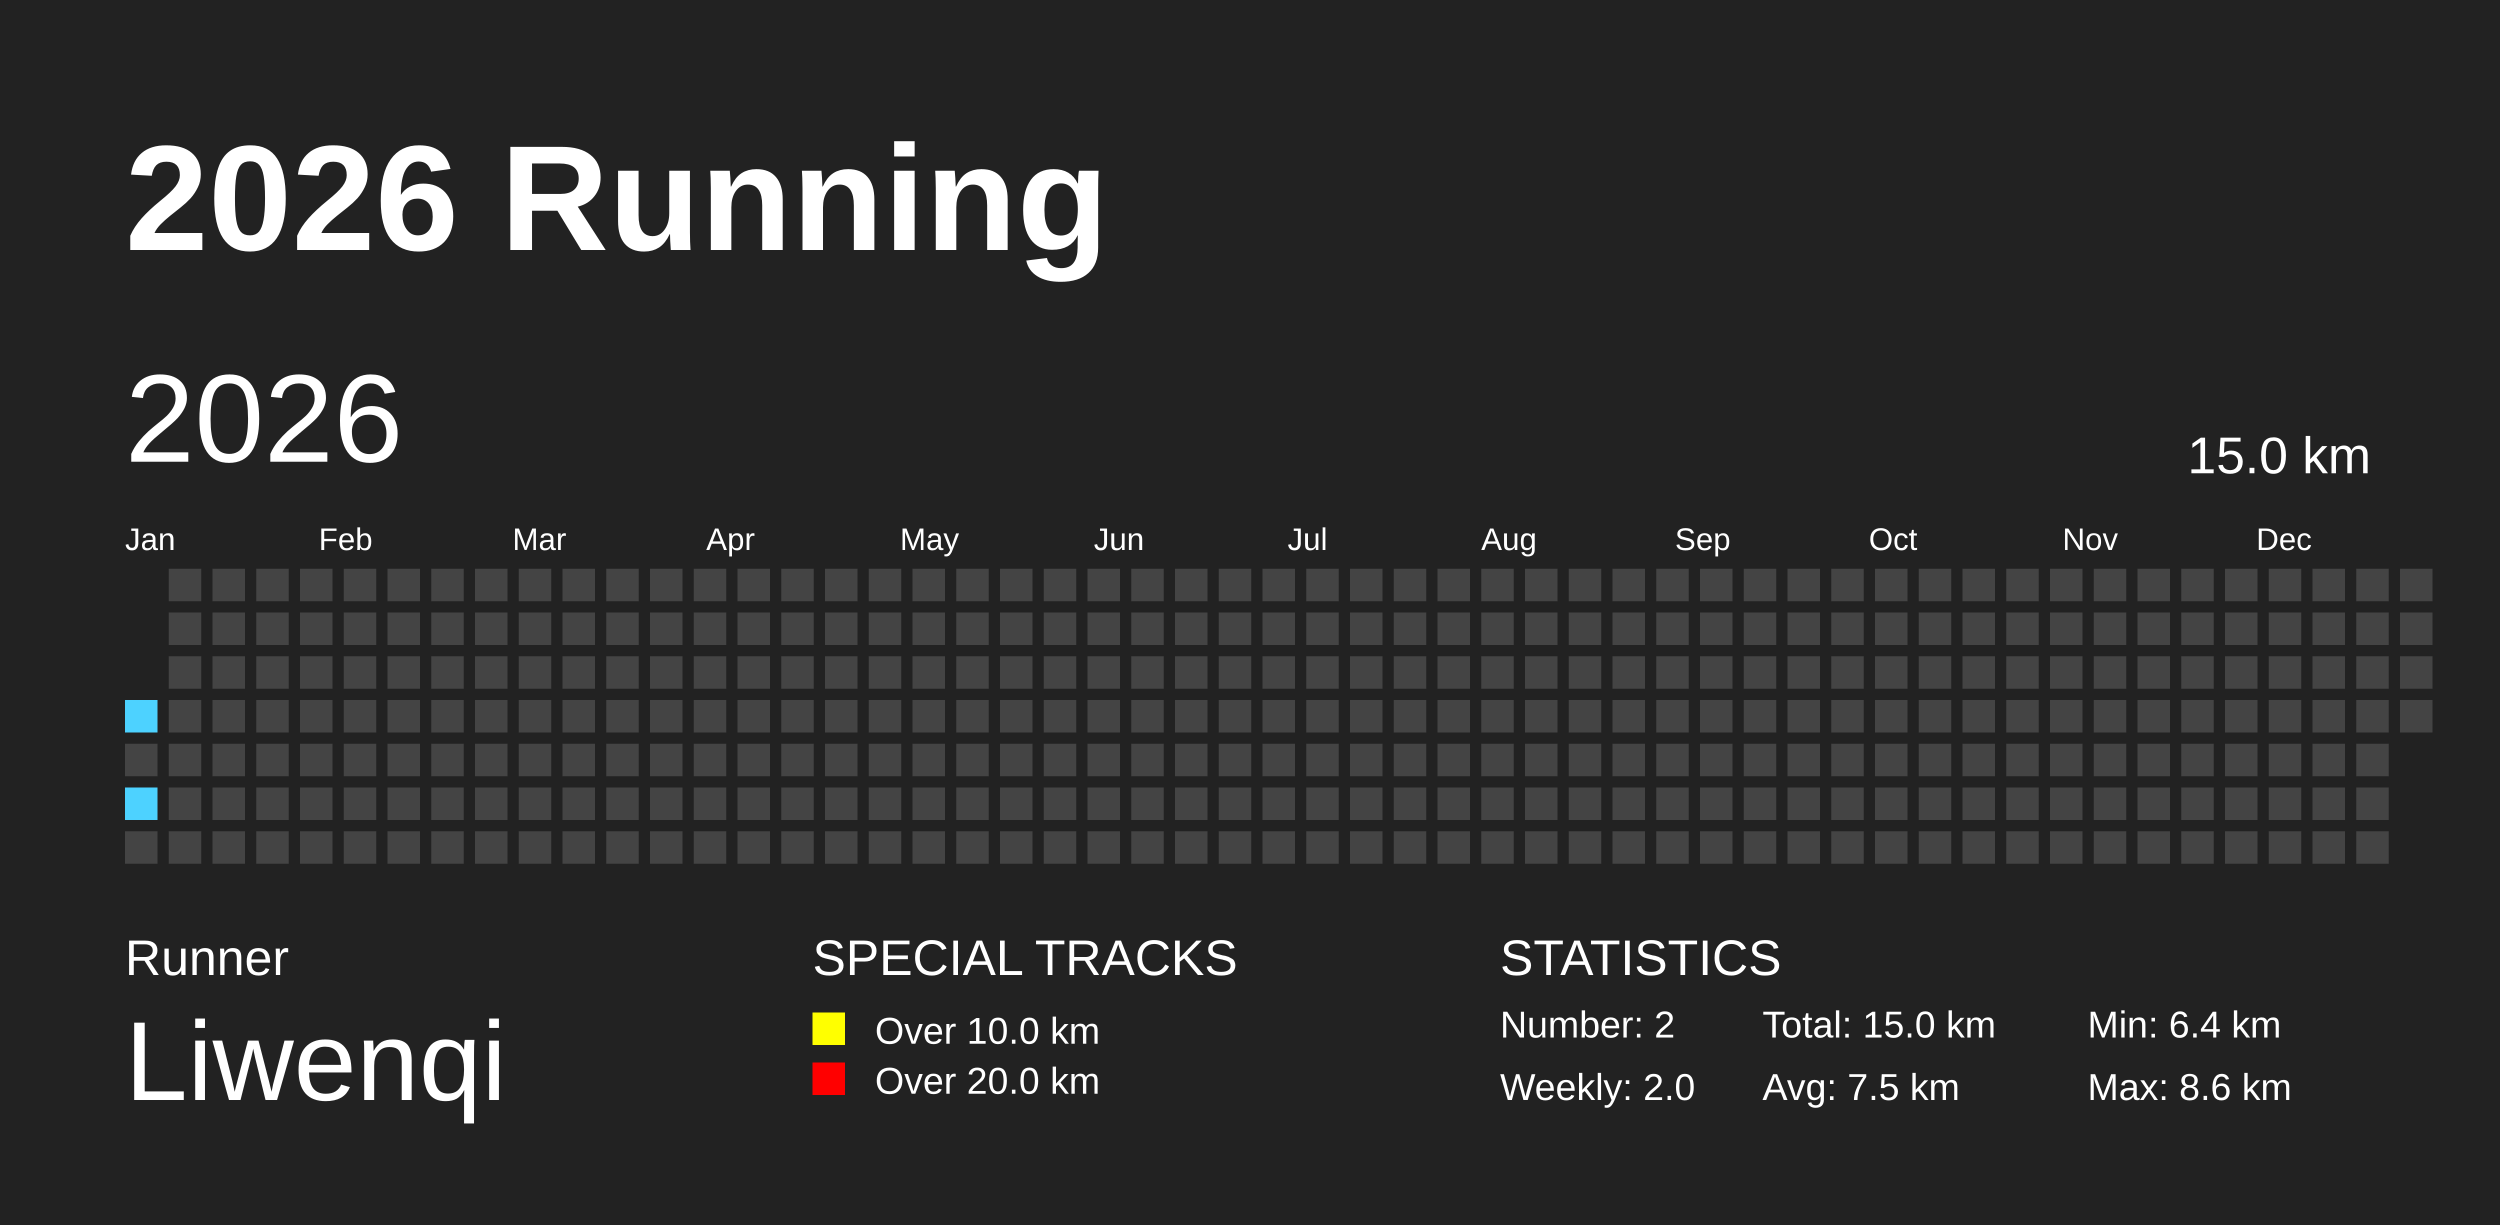
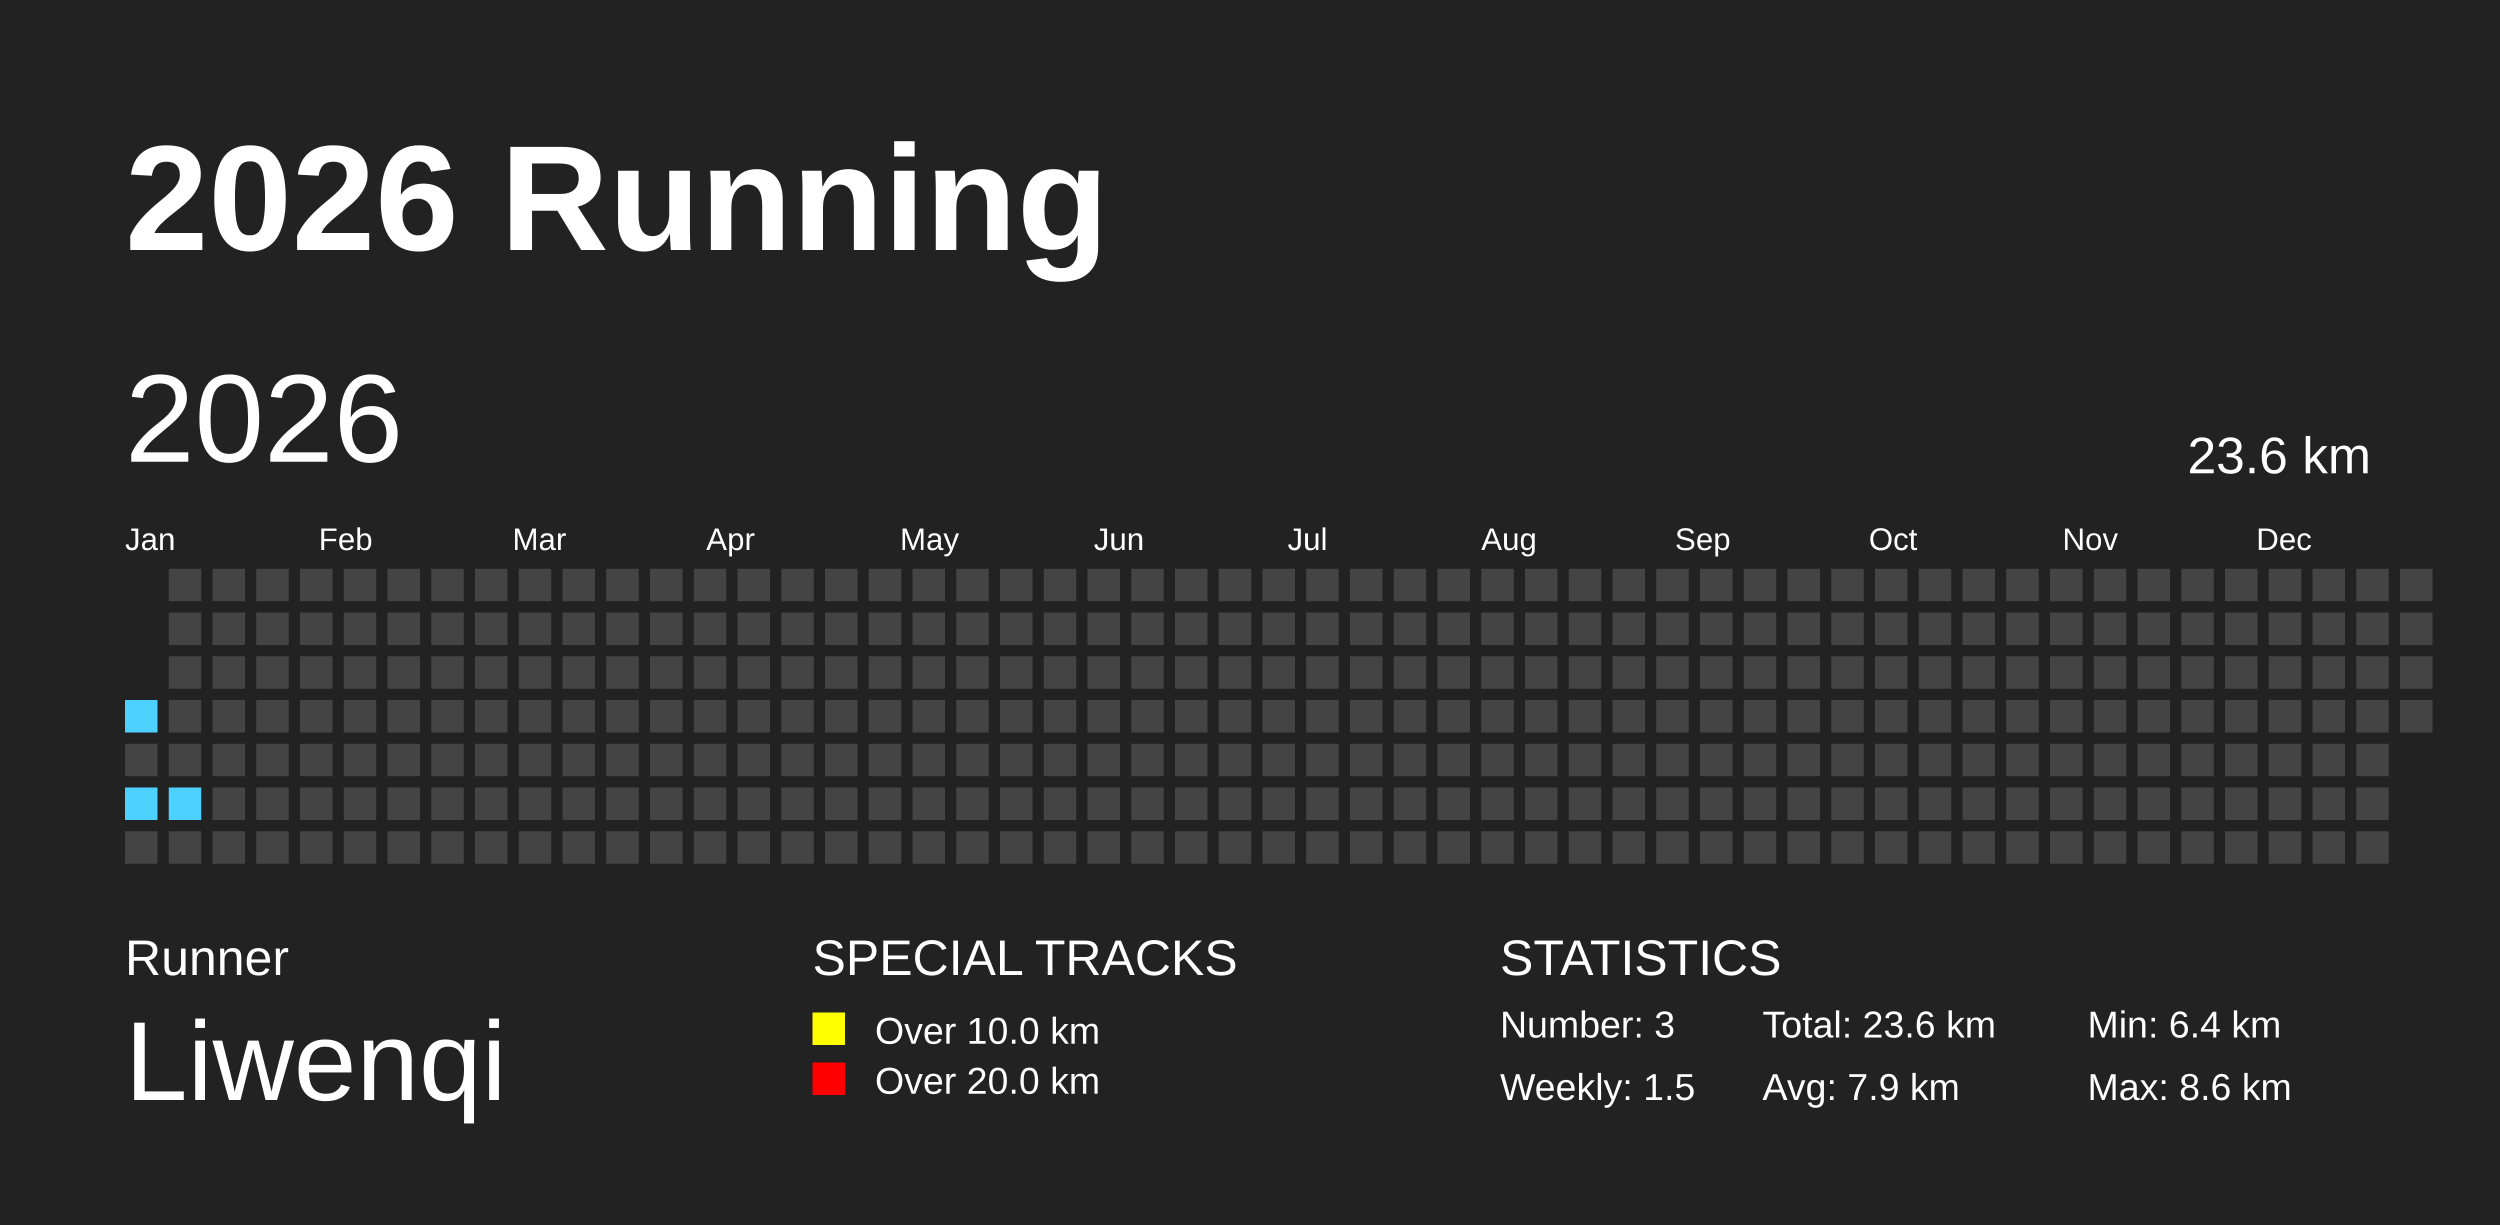
<svg xmlns="http://www.w3.org/2000/svg" baseProfile="full" height="98mm" version="1.1" viewBox="0,0,200,98" width="200mm">
  <defs />
  <rect fill="#222222" height="98" width="200" x="0" y="0" />
  <text fill="#FFFFFF" style="font-size:12px; font-family:Arial; font-weight:bold;" x="10" y="20">2026 Running</text>
  <text fill="#FFFFFF" style="font-size:4px; font-family:Arial" x="10" y="78">Runner</text>
  <text fill="#FFFFFF" style="font-size:9px; font-family:Arial" x="10" y="88">Liwenqi</text>
  <text fill="#FFFFFF" style="font-size:4px; font-family:Arial" x="65" y="78">SPECIAL TRACKS</text>
  <rect fill="yellow" height="2.6" width="2.6" x="65" y="81" />
  <text fill="#FFFFFF" style="font-size:3px; font-family:Arial" x="70" y="83.5">Over 10.0 km</text>
  <rect fill="red" height="2.6" width="2.6" x="65" y="85" />
  <text fill="#FFFFFF" style="font-size:3px; font-family:Arial" x="70" y="87.5">Over 20.0 km</text>
  <text fill="#FFFFFF" style="font-size:4px; font-family:Arial" x="120" y="78">STATISTICS</text>
-   <text fill="#FFFFFF" style="font-size:3px; font-family:Arial" x="120" y="83">Number: 2</text>
-   <text fill="#FFFFFF" style="font-size:3px; font-family:Arial" x="120" y="88">Weekly: 2.0</text>
-   <text fill="#FFFFFF" style="font-size:3px; font-family:Arial" x="141" y="83">Total: 15.0 km</text>
-   <text fill="#FFFFFF" style="font-size:3px; font-family:Arial" x="141" y="88">Avg: 7.5 km</text>
+   <text fill="#FFFFFF" style="font-size:3px; font-family:Arial" x="120" y="83">Number: 3</text>
+   <text fill="#FFFFFF" style="font-size:3px; font-family:Arial" x="120" y="88">Weekly: 1.5</text>
+   <text fill="#FFFFFF" style="font-size:3px; font-family:Arial" x="141" y="83">Total: 23.6 km</text>
+   <text fill="#FFFFFF" style="font-size:3px; font-family:Arial" x="141" y="88">Avg: 7.9 km</text>
  <text fill="#FFFFFF" style="font-size:3px; font-family:Arial" x="167" y="83">Min: 6.4 km</text>
  <text fill="#FFFFFF" style="font-size:3px; font-family:Arial" x="167" y="88">Max: 8.6 km</text>
  <text dominant-baseline="hanging" fill="#FFFFFF" style="font-size:10.0px; font-family:Arial;" x="10" y="30">2026</text>
-   <text dominant-baseline="hanging" fill="#FFFFFF" style="font-size:4.125px; font-family:Arial;" x="175" y="35">15.0 km</text>
+   <text dominant-baseline="hanging" fill="#FFFFFF" style="font-size:4.125px; font-family:Arial;" x="175" y="35">23.6 km</text>
  <text fill="#FFFFFF" style="font-size:2.5px; font-family:Arial" x="10.0" y="44">Jan</text>
  <text fill="#FFFFFF" style="font-size:2.5px; font-family:Arial" x="25.5" y="44">Feb</text>
  <text fill="#FFFFFF" style="font-size:2.5px; font-family:Arial" x="41.0" y="44">Mar</text>
  <text fill="#FFFFFF" style="font-size:2.5px; font-family:Arial" x="56.5" y="44">Apr</text>
  <text fill="#FFFFFF" style="font-size:2.5px; font-family:Arial" x="72.0" y="44">May</text>
  <text fill="#FFFFFF" style="font-size:2.5px; font-family:Arial" x="87.5" y="44">Jun</text>
  <text fill="#FFFFFF" style="font-size:2.5px; font-family:Arial" x="103.0" y="44">Jul</text>
  <text fill="#FFFFFF" style="font-size:2.5px; font-family:Arial" x="118.5" y="44">Aug</text>
  <text fill="#FFFFFF" style="font-size:2.5px; font-family:Arial" x="134.0" y="44">Sep</text>
  <text fill="#FFFFFF" style="font-size:2.5px; font-family:Arial" x="149.5" y="44">Oct</text>
  <text fill="#FFFFFF" style="font-size:2.5px; font-family:Arial" x="165.0" y="44">Nov</text>
  <text fill="#FFFFFF" style="font-size:2.5px; font-family:Arial" x="180.5" y="44">Dec</text>
  <rect fill="#4DD2FF" height="2.6" width="2.6" x="10.0" y="56.0" />
  <rect fill="#444444" height="2.6" width="2.6" x="10.0" y="59.5" />
  <rect fill="#4DD2FF" height="2.6" width="2.6" x="10.0" y="63.0" />
  <rect fill="#444444" height="2.6" width="2.6" x="10.0" y="66.5" />
  <rect fill="#444444" height="2.6" width="2.6" x="13.5" y="45.5" />
  <rect fill="#444444" height="2.6" width="2.6" x="13.5" y="49.0" />
  <rect fill="#444444" height="2.6" width="2.6" x="13.5" y="52.5" />
  <rect fill="#444444" height="2.6" width="2.6" x="13.5" y="56.0" />
  <rect fill="#444444" height="2.6" width="2.6" x="13.5" y="59.5" />
-   <rect fill="#444444" height="2.6" width="2.6" x="13.5" y="63.0" />
+   <rect fill="#4DD2FF" height="2.6" width="2.6" x="13.5" y="63.0" />
  <rect fill="#444444" height="2.6" width="2.6" x="13.5" y="66.5" />
  <rect fill="#444444" height="2.6" width="2.6" x="17.0" y="45.5" />
  <rect fill="#444444" height="2.6" width="2.6" x="17.0" y="49.0" />
  <rect fill="#444444" height="2.6" width="2.6" x="17.0" y="52.5" />
  <rect fill="#444444" height="2.6" width="2.6" x="17.0" y="56.0" />
  <rect fill="#444444" height="2.6" width="2.6" x="17.0" y="59.5" />
  <rect fill="#444444" height="2.6" width="2.6" x="17.0" y="63.0" />
  <rect fill="#444444" height="2.6" width="2.6" x="17.0" y="66.5" />
  <rect fill="#444444" height="2.6" width="2.6" x="20.5" y="45.5" />
  <rect fill="#444444" height="2.6" width="2.6" x="20.5" y="49.0" />
  <rect fill="#444444" height="2.6" width="2.6" x="20.5" y="52.5" />
  <rect fill="#444444" height="2.6" width="2.6" x="20.5" y="56.0" />
  <rect fill="#444444" height="2.6" width="2.6" x="20.5" y="59.5" />
  <rect fill="#444444" height="2.6" width="2.6" x="20.5" y="63.0" />
  <rect fill="#444444" height="2.6" width="2.6" x="20.5" y="66.5" />
  <rect fill="#444444" height="2.6" width="2.6" x="24.0" y="45.5" />
  <rect fill="#444444" height="2.6" width="2.6" x="24.0" y="49.0" />
  <rect fill="#444444" height="2.6" width="2.6" x="24.0" y="52.5" />
  <rect fill="#444444" height="2.6" width="2.6" x="24.0" y="56.0" />
  <rect fill="#444444" height="2.6" width="2.6" x="24.0" y="59.5" />
  <rect fill="#444444" height="2.6" width="2.6" x="24.0" y="63.0" />
  <rect fill="#444444" height="2.6" width="2.6" x="24.0" y="66.5" />
  <rect fill="#444444" height="2.6" width="2.6" x="27.5" y="45.5" />
  <rect fill="#444444" height="2.6" width="2.6" x="27.5" y="49.0" />
  <rect fill="#444444" height="2.6" width="2.6" x="27.5" y="52.5" />
  <rect fill="#444444" height="2.6" width="2.6" x="27.5" y="56.0" />
  <rect fill="#444444" height="2.6" width="2.6" x="27.5" y="59.5" />
  <rect fill="#444444" height="2.6" width="2.6" x="27.5" y="63.0" />
  <rect fill="#444444" height="2.6" width="2.6" x="27.5" y="66.5" />
  <rect fill="#444444" height="2.6" width="2.6" x="31.0" y="45.5" />
  <rect fill="#444444" height="2.6" width="2.6" x="31.0" y="49.0" />
  <rect fill="#444444" height="2.6" width="2.6" x="31.0" y="52.5" />
  <rect fill="#444444" height="2.6" width="2.6" x="31.0" y="56.0" />
  <rect fill="#444444" height="2.6" width="2.6" x="31.0" y="59.5" />
  <rect fill="#444444" height="2.6" width="2.6" x="31.0" y="63.0" />
  <rect fill="#444444" height="2.6" width="2.6" x="31.0" y="66.5" />
  <rect fill="#444444" height="2.6" width="2.6" x="34.5" y="45.5" />
  <rect fill="#444444" height="2.6" width="2.6" x="34.5" y="49.0" />
  <rect fill="#444444" height="2.6" width="2.6" x="34.5" y="52.5" />
  <rect fill="#444444" height="2.6" width="2.6" x="34.5" y="56.0" />
  <rect fill="#444444" height="2.6" width="2.6" x="34.5" y="59.5" />
  <rect fill="#444444" height="2.6" width="2.6" x="34.5" y="63.0" />
  <rect fill="#444444" height="2.6" width="2.6" x="34.5" y="66.5" />
  <rect fill="#444444" height="2.6" width="2.6" x="38.0" y="45.5" />
  <rect fill="#444444" height="2.6" width="2.6" x="38.0" y="49.0" />
  <rect fill="#444444" height="2.6" width="2.6" x="38.0" y="52.5" />
  <rect fill="#444444" height="2.6" width="2.6" x="38.0" y="56.0" />
  <rect fill="#444444" height="2.6" width="2.6" x="38.0" y="59.5" />
  <rect fill="#444444" height="2.6" width="2.6" x="38.0" y="63.0" />
  <rect fill="#444444" height="2.6" width="2.6" x="38.0" y="66.5" />
  <rect fill="#444444" height="2.6" width="2.6" x="41.5" y="45.5" />
  <rect fill="#444444" height="2.6" width="2.6" x="41.5" y="49.0" />
  <rect fill="#444444" height="2.6" width="2.6" x="41.5" y="52.5" />
  <rect fill="#444444" height="2.6" width="2.6" x="41.5" y="56.0" />
  <rect fill="#444444" height="2.6" width="2.6" x="41.5" y="59.5" />
  <rect fill="#444444" height="2.6" width="2.6" x="41.5" y="63.0" />
  <rect fill="#444444" height="2.6" width="2.6" x="41.5" y="66.5" />
  <rect fill="#444444" height="2.6" width="2.6" x="45.0" y="45.5" />
  <rect fill="#444444" height="2.6" width="2.6" x="45.0" y="49.0" />
  <rect fill="#444444" height="2.6" width="2.6" x="45.0" y="52.5" />
  <rect fill="#444444" height="2.6" width="2.6" x="45.0" y="56.0" />
  <rect fill="#444444" height="2.6" width="2.6" x="45.0" y="59.5" />
  <rect fill="#444444" height="2.6" width="2.6" x="45.0" y="63.0" />
  <rect fill="#444444" height="2.6" width="2.6" x="45.0" y="66.5" />
  <rect fill="#444444" height="2.6" width="2.6" x="48.5" y="45.5" />
  <rect fill="#444444" height="2.6" width="2.6" x="48.5" y="49.0" />
  <rect fill="#444444" height="2.6" width="2.6" x="48.5" y="52.5" />
  <rect fill="#444444" height="2.6" width="2.6" x="48.5" y="56.0" />
  <rect fill="#444444" height="2.6" width="2.6" x="48.5" y="59.5" />
  <rect fill="#444444" height="2.6" width="2.6" x="48.5" y="63.0" />
  <rect fill="#444444" height="2.6" width="2.6" x="48.5" y="66.5" />
  <rect fill="#444444" height="2.6" width="2.6" x="52.0" y="45.5" />
  <rect fill="#444444" height="2.6" width="2.6" x="52.0" y="49.0" />
  <rect fill="#444444" height="2.6" width="2.6" x="52.0" y="52.5" />
  <rect fill="#444444" height="2.6" width="2.6" x="52.0" y="56.0" />
  <rect fill="#444444" height="2.6" width="2.6" x="52.0" y="59.5" />
  <rect fill="#444444" height="2.6" width="2.6" x="52.0" y="63.0" />
  <rect fill="#444444" height="2.6" width="2.6" x="52.0" y="66.5" />
  <rect fill="#444444" height="2.6" width="2.6" x="55.5" y="45.5" />
  <rect fill="#444444" height="2.6" width="2.6" x="55.5" y="49.0" />
  <rect fill="#444444" height="2.6" width="2.6" x="55.5" y="52.5" />
  <rect fill="#444444" height="2.6" width="2.6" x="55.5" y="56.0" />
  <rect fill="#444444" height="2.6" width="2.6" x="55.5" y="59.5" />
  <rect fill="#444444" height="2.6" width="2.6" x="55.5" y="63.0" />
  <rect fill="#444444" height="2.6" width="2.6" x="55.5" y="66.5" />
  <rect fill="#444444" height="2.6" width="2.6" x="59.0" y="45.5" />
  <rect fill="#444444" height="2.6" width="2.6" x="59.0" y="49.0" />
  <rect fill="#444444" height="2.6" width="2.6" x="59.0" y="52.5" />
  <rect fill="#444444" height="2.6" width="2.6" x="59.0" y="56.0" />
  <rect fill="#444444" height="2.6" width="2.6" x="59.0" y="59.5" />
  <rect fill="#444444" height="2.6" width="2.6" x="59.0" y="63.0" />
  <rect fill="#444444" height="2.6" width="2.6" x="59.0" y="66.5" />
  <rect fill="#444444" height="2.6" width="2.6" x="62.5" y="45.5" />
  <rect fill="#444444" height="2.6" width="2.6" x="62.5" y="49.0" />
  <rect fill="#444444" height="2.6" width="2.6" x="62.5" y="52.5" />
  <rect fill="#444444" height="2.6" width="2.6" x="62.5" y="56.0" />
  <rect fill="#444444" height="2.6" width="2.6" x="62.5" y="59.5" />
  <rect fill="#444444" height="2.6" width="2.6" x="62.5" y="63.0" />
  <rect fill="#444444" height="2.6" width="2.6" x="62.5" y="66.5" />
  <rect fill="#444444" height="2.6" width="2.6" x="66.0" y="45.5" />
  <rect fill="#444444" height="2.6" width="2.6" x="66.0" y="49.0" />
  <rect fill="#444444" height="2.6" width="2.6" x="66.0" y="52.5" />
  <rect fill="#444444" height="2.6" width="2.6" x="66.0" y="56.0" />
  <rect fill="#444444" height="2.6" width="2.6" x="66.0" y="59.5" />
  <rect fill="#444444" height="2.6" width="2.6" x="66.0" y="63.0" />
  <rect fill="#444444" height="2.6" width="2.6" x="66.0" y="66.5" />
  <rect fill="#444444" height="2.6" width="2.6" x="69.5" y="45.5" />
  <rect fill="#444444" height="2.6" width="2.6" x="69.5" y="49.0" />
  <rect fill="#444444" height="2.6" width="2.6" x="69.5" y="52.5" />
  <rect fill="#444444" height="2.6" width="2.6" x="69.5" y="56.0" />
  <rect fill="#444444" height="2.6" width="2.6" x="69.5" y="59.5" />
  <rect fill="#444444" height="2.6" width="2.6" x="69.5" y="63.0" />
  <rect fill="#444444" height="2.6" width="2.6" x="69.5" y="66.5" />
  <rect fill="#444444" height="2.6" width="2.6" x="73.0" y="45.5" />
  <rect fill="#444444" height="2.6" width="2.6" x="73.0" y="49.0" />
  <rect fill="#444444" height="2.6" width="2.6" x="73.0" y="52.5" />
  <rect fill="#444444" height="2.6" width="2.6" x="73.0" y="56.0" />
  <rect fill="#444444" height="2.6" width="2.6" x="73.0" y="59.5" />
  <rect fill="#444444" height="2.6" width="2.6" x="73.0" y="63.0" />
  <rect fill="#444444" height="2.6" width="2.6" x="73.0" y="66.5" />
  <rect fill="#444444" height="2.6" width="2.6" x="76.5" y="45.5" />
  <rect fill="#444444" height="2.6" width="2.6" x="76.5" y="49.0" />
  <rect fill="#444444" height="2.6" width="2.6" x="76.5" y="52.5" />
  <rect fill="#444444" height="2.6" width="2.6" x="76.5" y="56.0" />
  <rect fill="#444444" height="2.6" width="2.6" x="76.5" y="59.5" />
  <rect fill="#444444" height="2.6" width="2.6" x="76.5" y="63.0" />
  <rect fill="#444444" height="2.6" width="2.6" x="76.5" y="66.5" />
  <rect fill="#444444" height="2.6" width="2.6" x="80.0" y="45.5" />
  <rect fill="#444444" height="2.6" width="2.6" x="80.0" y="49.0" />
  <rect fill="#444444" height="2.6" width="2.6" x="80.0" y="52.5" />
  <rect fill="#444444" height="2.6" width="2.6" x="80.0" y="56.0" />
  <rect fill="#444444" height="2.6" width="2.6" x="80.0" y="59.5" />
  <rect fill="#444444" height="2.6" width="2.6" x="80.0" y="63.0" />
  <rect fill="#444444" height="2.6" width="2.6" x="80.0" y="66.5" />
  <rect fill="#444444" height="2.6" width="2.6" x="83.5" y="45.5" />
  <rect fill="#444444" height="2.6" width="2.6" x="83.5" y="49.0" />
  <rect fill="#444444" height="2.6" width="2.6" x="83.5" y="52.5" />
  <rect fill="#444444" height="2.6" width="2.6" x="83.5" y="56.0" />
  <rect fill="#444444" height="2.6" width="2.6" x="83.5" y="59.5" />
  <rect fill="#444444" height="2.6" width="2.6" x="83.5" y="63.0" />
  <rect fill="#444444" height="2.6" width="2.6" x="83.5" y="66.5" />
  <rect fill="#444444" height="2.6" width="2.6" x="87.0" y="45.5" />
  <rect fill="#444444" height="2.6" width="2.6" x="87.0" y="49.0" />
  <rect fill="#444444" height="2.6" width="2.6" x="87.0" y="52.5" />
  <rect fill="#444444" height="2.6" width="2.6" x="87.0" y="56.0" />
  <rect fill="#444444" height="2.6" width="2.6" x="87.0" y="59.5" />
  <rect fill="#444444" height="2.6" width="2.6" x="87.0" y="63.0" />
  <rect fill="#444444" height="2.6" width="2.6" x="87.0" y="66.5" />
  <rect fill="#444444" height="2.6" width="2.6" x="90.5" y="45.5" />
  <rect fill="#444444" height="2.6" width="2.6" x="90.5" y="49.0" />
  <rect fill="#444444" height="2.6" width="2.6" x="90.5" y="52.5" />
  <rect fill="#444444" height="2.6" width="2.6" x="90.5" y="56.0" />
  <rect fill="#444444" height="2.6" width="2.6" x="90.5" y="59.5" />
  <rect fill="#444444" height="2.6" width="2.6" x="90.5" y="63.0" />
  <rect fill="#444444" height="2.6" width="2.6" x="90.5" y="66.5" />
  <rect fill="#444444" height="2.6" width="2.6" x="94.0" y="45.5" />
  <rect fill="#444444" height="2.6" width="2.6" x="94.0" y="49.0" />
  <rect fill="#444444" height="2.6" width="2.6" x="94.0" y="52.5" />
  <rect fill="#444444" height="2.6" width="2.6" x="94.0" y="56.0" />
  <rect fill="#444444" height="2.6" width="2.6" x="94.0" y="59.5" />
  <rect fill="#444444" height="2.6" width="2.6" x="94.0" y="63.0" />
  <rect fill="#444444" height="2.6" width="2.6" x="94.0" y="66.5" />
  <rect fill="#444444" height="2.6" width="2.6" x="97.5" y="45.5" />
  <rect fill="#444444" height="2.6" width="2.6" x="97.5" y="49.0" />
  <rect fill="#444444" height="2.6" width="2.6" x="97.5" y="52.5" />
  <rect fill="#444444" height="2.6" width="2.6" x="97.5" y="56.0" />
  <rect fill="#444444" height="2.6" width="2.6" x="97.5" y="59.5" />
  <rect fill="#444444" height="2.6" width="2.6" x="97.5" y="63.0" />
  <rect fill="#444444" height="2.6" width="2.6" x="97.5" y="66.5" />
  <rect fill="#444444" height="2.6" width="2.6" x="101.0" y="45.5" />
  <rect fill="#444444" height="2.6" width="2.6" x="101.0" y="49.0" />
  <rect fill="#444444" height="2.6" width="2.6" x="101.0" y="52.5" />
  <rect fill="#444444" height="2.6" width="2.6" x="101.0" y="56.0" />
  <rect fill="#444444" height="2.6" width="2.6" x="101.0" y="59.5" />
  <rect fill="#444444" height="2.6" width="2.6" x="101.0" y="63.0" />
  <rect fill="#444444" height="2.6" width="2.6" x="101.0" y="66.5" />
  <rect fill="#444444" height="2.6" width="2.6" x="104.5" y="45.5" />
  <rect fill="#444444" height="2.6" width="2.6" x="104.5" y="49.0" />
  <rect fill="#444444" height="2.6" width="2.6" x="104.5" y="52.5" />
  <rect fill="#444444" height="2.6" width="2.6" x="104.5" y="56.0" />
  <rect fill="#444444" height="2.6" width="2.6" x="104.5" y="59.5" />
  <rect fill="#444444" height="2.6" width="2.6" x="104.5" y="63.0" />
  <rect fill="#444444" height="2.6" width="2.6" x="104.5" y="66.5" />
  <rect fill="#444444" height="2.6" width="2.6" x="108.0" y="45.5" />
  <rect fill="#444444" height="2.6" width="2.6" x="108.0" y="49.0" />
  <rect fill="#444444" height="2.6" width="2.6" x="108.0" y="52.5" />
  <rect fill="#444444" height="2.6" width="2.6" x="108.0" y="56.0" />
  <rect fill="#444444" height="2.6" width="2.6" x="108.0" y="59.5" />
  <rect fill="#444444" height="2.6" width="2.6" x="108.0" y="63.0" />
  <rect fill="#444444" height="2.6" width="2.6" x="108.0" y="66.5" />
  <rect fill="#444444" height="2.6" width="2.6" x="111.5" y="45.5" />
  <rect fill="#444444" height="2.6" width="2.6" x="111.5" y="49.0" />
  <rect fill="#444444" height="2.6" width="2.6" x="111.5" y="52.5" />
  <rect fill="#444444" height="2.6" width="2.6" x="111.5" y="56.0" />
  <rect fill="#444444" height="2.6" width="2.6" x="111.5" y="59.5" />
  <rect fill="#444444" height="2.6" width="2.6" x="111.5" y="63.0" />
  <rect fill="#444444" height="2.6" width="2.6" x="111.5" y="66.5" />
  <rect fill="#444444" height="2.6" width="2.6" x="115.0" y="45.5" />
  <rect fill="#444444" height="2.6" width="2.6" x="115.0" y="49.0" />
  <rect fill="#444444" height="2.6" width="2.6" x="115.0" y="52.5" />
  <rect fill="#444444" height="2.6" width="2.6" x="115.0" y="56.0" />
  <rect fill="#444444" height="2.6" width="2.6" x="115.0" y="59.5" />
  <rect fill="#444444" height="2.6" width="2.6" x="115.0" y="63.0" />
  <rect fill="#444444" height="2.6" width="2.6" x="115.0" y="66.5" />
  <rect fill="#444444" height="2.6" width="2.6" x="118.5" y="45.5" />
  <rect fill="#444444" height="2.6" width="2.6" x="118.5" y="49.0" />
  <rect fill="#444444" height="2.6" width="2.6" x="118.5" y="52.5" />
  <rect fill="#444444" height="2.6" width="2.6" x="118.5" y="56.0" />
  <rect fill="#444444" height="2.6" width="2.6" x="118.5" y="59.5" />
  <rect fill="#444444" height="2.6" width="2.6" x="118.5" y="63.0" />
  <rect fill="#444444" height="2.6" width="2.6" x="118.5" y="66.5" />
  <rect fill="#444444" height="2.6" width="2.6" x="122.0" y="45.5" />
  <rect fill="#444444" height="2.6" width="2.6" x="122.0" y="49.0" />
  <rect fill="#444444" height="2.6" width="2.6" x="122.0" y="52.5" />
  <rect fill="#444444" height="2.6" width="2.6" x="122.0" y="56.0" />
  <rect fill="#444444" height="2.6" width="2.6" x="122.0" y="59.5" />
  <rect fill="#444444" height="2.6" width="2.6" x="122.0" y="63.0" />
  <rect fill="#444444" height="2.6" width="2.6" x="122.0" y="66.5" />
  <rect fill="#444444" height="2.6" width="2.6" x="125.5" y="45.5" />
  <rect fill="#444444" height="2.6" width="2.6" x="125.5" y="49.0" />
  <rect fill="#444444" height="2.6" width="2.6" x="125.5" y="52.5" />
  <rect fill="#444444" height="2.6" width="2.6" x="125.5" y="56.0" />
  <rect fill="#444444" height="2.6" width="2.6" x="125.5" y="59.5" />
  <rect fill="#444444" height="2.6" width="2.6" x="125.5" y="63.0" />
  <rect fill="#444444" height="2.6" width="2.6" x="125.5" y="66.5" />
  <rect fill="#444444" height="2.6" width="2.6" x="129.0" y="45.5" />
  <rect fill="#444444" height="2.6" width="2.6" x="129.0" y="49.0" />
  <rect fill="#444444" height="2.6" width="2.6" x="129.0" y="52.5" />
  <rect fill="#444444" height="2.6" width="2.6" x="129.0" y="56.0" />
  <rect fill="#444444" height="2.6" width="2.6" x="129.0" y="59.5" />
  <rect fill="#444444" height="2.6" width="2.6" x="129.0" y="63.0" />
  <rect fill="#444444" height="2.6" width="2.6" x="129.0" y="66.5" />
  <rect fill="#444444" height="2.6" width="2.6" x="132.5" y="45.5" />
  <rect fill="#444444" height="2.6" width="2.6" x="132.5" y="49.0" />
  <rect fill="#444444" height="2.6" width="2.6" x="132.5" y="52.5" />
  <rect fill="#444444" height="2.6" width="2.6" x="132.5" y="56.0" />
  <rect fill="#444444" height="2.6" width="2.6" x="132.5" y="59.5" />
  <rect fill="#444444" height="2.6" width="2.6" x="132.5" y="63.0" />
  <rect fill="#444444" height="2.6" width="2.6" x="132.5" y="66.5" />
  <rect fill="#444444" height="2.6" width="2.6" x="136.0" y="45.5" />
  <rect fill="#444444" height="2.6" width="2.6" x="136.0" y="49.0" />
  <rect fill="#444444" height="2.6" width="2.6" x="136.0" y="52.5" />
  <rect fill="#444444" height="2.6" width="2.6" x="136.0" y="56.0" />
  <rect fill="#444444" height="2.6" width="2.6" x="136.0" y="59.5" />
  <rect fill="#444444" height="2.6" width="2.6" x="136.0" y="63.0" />
  <rect fill="#444444" height="2.6" width="2.6" x="136.0" y="66.5" />
  <rect fill="#444444" height="2.6" width="2.6" x="139.5" y="45.5" />
  <rect fill="#444444" height="2.6" width="2.6" x="139.5" y="49.0" />
  <rect fill="#444444" height="2.6" width="2.6" x="139.5" y="52.5" />
  <rect fill="#444444" height="2.6" width="2.6" x="139.5" y="56.0" />
  <rect fill="#444444" height="2.6" width="2.6" x="139.5" y="59.5" />
  <rect fill="#444444" height="2.6" width="2.6" x="139.5" y="63.0" />
  <rect fill="#444444" height="2.6" width="2.6" x="139.5" y="66.5" />
  <rect fill="#444444" height="2.6" width="2.6" x="143.0" y="45.5" />
  <rect fill="#444444" height="2.6" width="2.6" x="143.0" y="49.0" />
  <rect fill="#444444" height="2.6" width="2.6" x="143.0" y="52.5" />
  <rect fill="#444444" height="2.6" width="2.6" x="143.0" y="56.0" />
  <rect fill="#444444" height="2.6" width="2.6" x="143.0" y="59.5" />
  <rect fill="#444444" height="2.6" width="2.6" x="143.0" y="63.0" />
  <rect fill="#444444" height="2.6" width="2.6" x="143.0" y="66.5" />
  <rect fill="#444444" height="2.6" width="2.6" x="146.5" y="45.5" />
  <rect fill="#444444" height="2.6" width="2.6" x="146.5" y="49.0" />
  <rect fill="#444444" height="2.6" width="2.6" x="146.5" y="52.5" />
  <rect fill="#444444" height="2.6" width="2.6" x="146.5" y="56.0" />
  <rect fill="#444444" height="2.6" width="2.6" x="146.5" y="59.5" />
  <rect fill="#444444" height="2.6" width="2.6" x="146.5" y="63.0" />
  <rect fill="#444444" height="2.6" width="2.6" x="146.5" y="66.5" />
  <rect fill="#444444" height="2.6" width="2.6" x="150.0" y="45.5" />
  <rect fill="#444444" height="2.6" width="2.6" x="150.0" y="49.0" />
  <rect fill="#444444" height="2.6" width="2.6" x="150.0" y="52.5" />
  <rect fill="#444444" height="2.6" width="2.6" x="150.0" y="56.0" />
  <rect fill="#444444" height="2.6" width="2.6" x="150.0" y="59.5" />
  <rect fill="#444444" height="2.6" width="2.6" x="150.0" y="63.0" />
  <rect fill="#444444" height="2.6" width="2.6" x="150.0" y="66.5" />
  <rect fill="#444444" height="2.6" width="2.6" x="153.5" y="45.5" />
  <rect fill="#444444" height="2.6" width="2.6" x="153.5" y="49.0" />
  <rect fill="#444444" height="2.6" width="2.6" x="153.5" y="52.5" />
  <rect fill="#444444" height="2.6" width="2.6" x="153.5" y="56.0" />
  <rect fill="#444444" height="2.6" width="2.6" x="153.5" y="59.5" />
  <rect fill="#444444" height="2.6" width="2.6" x="153.5" y="63.0" />
  <rect fill="#444444" height="2.6" width="2.6" x="153.5" y="66.5" />
  <rect fill="#444444" height="2.6" width="2.6" x="157.0" y="45.5" />
  <rect fill="#444444" height="2.6" width="2.6" x="157.0" y="49.0" />
  <rect fill="#444444" height="2.6" width="2.6" x="157.0" y="52.5" />
  <rect fill="#444444" height="2.6" width="2.6" x="157.0" y="56.0" />
  <rect fill="#444444" height="2.6" width="2.6" x="157.0" y="59.5" />
  <rect fill="#444444" height="2.6" width="2.6" x="157.0" y="63.0" />
  <rect fill="#444444" height="2.6" width="2.6" x="157.0" y="66.5" />
  <rect fill="#444444" height="2.6" width="2.6" x="160.5" y="45.5" />
  <rect fill="#444444" height="2.6" width="2.6" x="160.5" y="49.0" />
  <rect fill="#444444" height="2.6" width="2.6" x="160.5" y="52.5" />
  <rect fill="#444444" height="2.6" width="2.6" x="160.5" y="56.0" />
  <rect fill="#444444" height="2.6" width="2.6" x="160.5" y="59.5" />
  <rect fill="#444444" height="2.6" width="2.6" x="160.5" y="63.0" />
  <rect fill="#444444" height="2.6" width="2.6" x="160.5" y="66.5" />
  <rect fill="#444444" height="2.6" width="2.6" x="164.0" y="45.5" />
  <rect fill="#444444" height="2.6" width="2.6" x="164.0" y="49.0" />
  <rect fill="#444444" height="2.6" width="2.6" x="164.0" y="52.5" />
  <rect fill="#444444" height="2.6" width="2.6" x="164.0" y="56.0" />
  <rect fill="#444444" height="2.6" width="2.6" x="164.0" y="59.5" />
  <rect fill="#444444" height="2.6" width="2.6" x="164.0" y="63.0" />
  <rect fill="#444444" height="2.6" width="2.6" x="164.0" y="66.5" />
  <rect fill="#444444" height="2.6" width="2.6" x="167.5" y="45.5" />
  <rect fill="#444444" height="2.6" width="2.6" x="167.5" y="49.0" />
  <rect fill="#444444" height="2.6" width="2.6" x="167.5" y="52.5" />
  <rect fill="#444444" height="2.6" width="2.6" x="167.5" y="56.0" />
  <rect fill="#444444" height="2.6" width="2.6" x="167.5" y="59.5" />
  <rect fill="#444444" height="2.6" width="2.6" x="167.5" y="63.0" />
  <rect fill="#444444" height="2.6" width="2.6" x="167.5" y="66.5" />
  <rect fill="#444444" height="2.6" width="2.6" x="171.0" y="45.5" />
  <rect fill="#444444" height="2.6" width="2.6" x="171.0" y="49.0" />
  <rect fill="#444444" height="2.6" width="2.6" x="171.0" y="52.5" />
  <rect fill="#444444" height="2.6" width="2.6" x="171.0" y="56.0" />
  <rect fill="#444444" height="2.6" width="2.6" x="171.0" y="59.5" />
  <rect fill="#444444" height="2.6" width="2.6" x="171.0" y="63.0" />
  <rect fill="#444444" height="2.6" width="2.6" x="171.0" y="66.5" />
  <rect fill="#444444" height="2.6" width="2.6" x="174.5" y="45.5" />
  <rect fill="#444444" height="2.6" width="2.6" x="174.5" y="49.0" />
  <rect fill="#444444" height="2.6" width="2.6" x="174.5" y="52.5" />
  <rect fill="#444444" height="2.6" width="2.6" x="174.5" y="56.0" />
  <rect fill="#444444" height="2.6" width="2.6" x="174.5" y="59.5" />
  <rect fill="#444444" height="2.6" width="2.6" x="174.5" y="63.0" />
  <rect fill="#444444" height="2.6" width="2.6" x="174.5" y="66.5" />
  <rect fill="#444444" height="2.6" width="2.6" x="178.0" y="45.5" />
  <rect fill="#444444" height="2.6" width="2.6" x="178.0" y="49.0" />
  <rect fill="#444444" height="2.6" width="2.6" x="178.0" y="52.5" />
  <rect fill="#444444" height="2.6" width="2.6" x="178.0" y="56.0" />
  <rect fill="#444444" height="2.6" width="2.6" x="178.0" y="59.5" />
  <rect fill="#444444" height="2.6" width="2.6" x="178.0" y="63.0" />
  <rect fill="#444444" height="2.6" width="2.6" x="178.0" y="66.5" />
  <rect fill="#444444" height="2.6" width="2.6" x="181.5" y="45.5" />
  <rect fill="#444444" height="2.6" width="2.6" x="181.5" y="49.0" />
  <rect fill="#444444" height="2.6" width="2.6" x="181.5" y="52.5" />
  <rect fill="#444444" height="2.6" width="2.6" x="181.5" y="56.0" />
  <rect fill="#444444" height="2.6" width="2.6" x="181.5" y="59.5" />
  <rect fill="#444444" height="2.6" width="2.6" x="181.5" y="63.0" />
  <rect fill="#444444" height="2.6" width="2.6" x="181.5" y="66.5" />
  <rect fill="#444444" height="2.6" width="2.6" x="185.0" y="45.5" />
  <rect fill="#444444" height="2.6" width="2.6" x="185.0" y="49.0" />
  <rect fill="#444444" height="2.6" width="2.6" x="185.0" y="52.5" />
  <rect fill="#444444" height="2.6" width="2.6" x="185.0" y="56.0" />
  <rect fill="#444444" height="2.6" width="2.6" x="185.0" y="59.5" />
  <rect fill="#444444" height="2.6" width="2.6" x="185.0" y="63.0" />
  <rect fill="#444444" height="2.6" width="2.6" x="185.0" y="66.5" />
  <rect fill="#444444" height="2.6" width="2.6" x="188.5" y="45.5" />
  <rect fill="#444444" height="2.6" width="2.6" x="188.5" y="49.0" />
  <rect fill="#444444" height="2.6" width="2.6" x="188.5" y="52.5" />
  <rect fill="#444444" height="2.6" width="2.6" x="188.5" y="56.0" />
  <rect fill="#444444" height="2.6" width="2.6" x="188.5" y="59.5" />
  <rect fill="#444444" height="2.6" width="2.6" x="188.5" y="63.0" />
  <rect fill="#444444" height="2.6" width="2.6" x="188.5" y="66.5" />
  <rect fill="#444444" height="2.6" width="2.6" x="192.0" y="45.5" />
  <rect fill="#444444" height="2.6" width="2.6" x="192.0" y="49.0" />
  <rect fill="#444444" height="2.6" width="2.6" x="192.0" y="52.5" />
  <rect fill="#444444" height="2.6" width="2.6" x="192.0" y="56.0" />
</svg>
